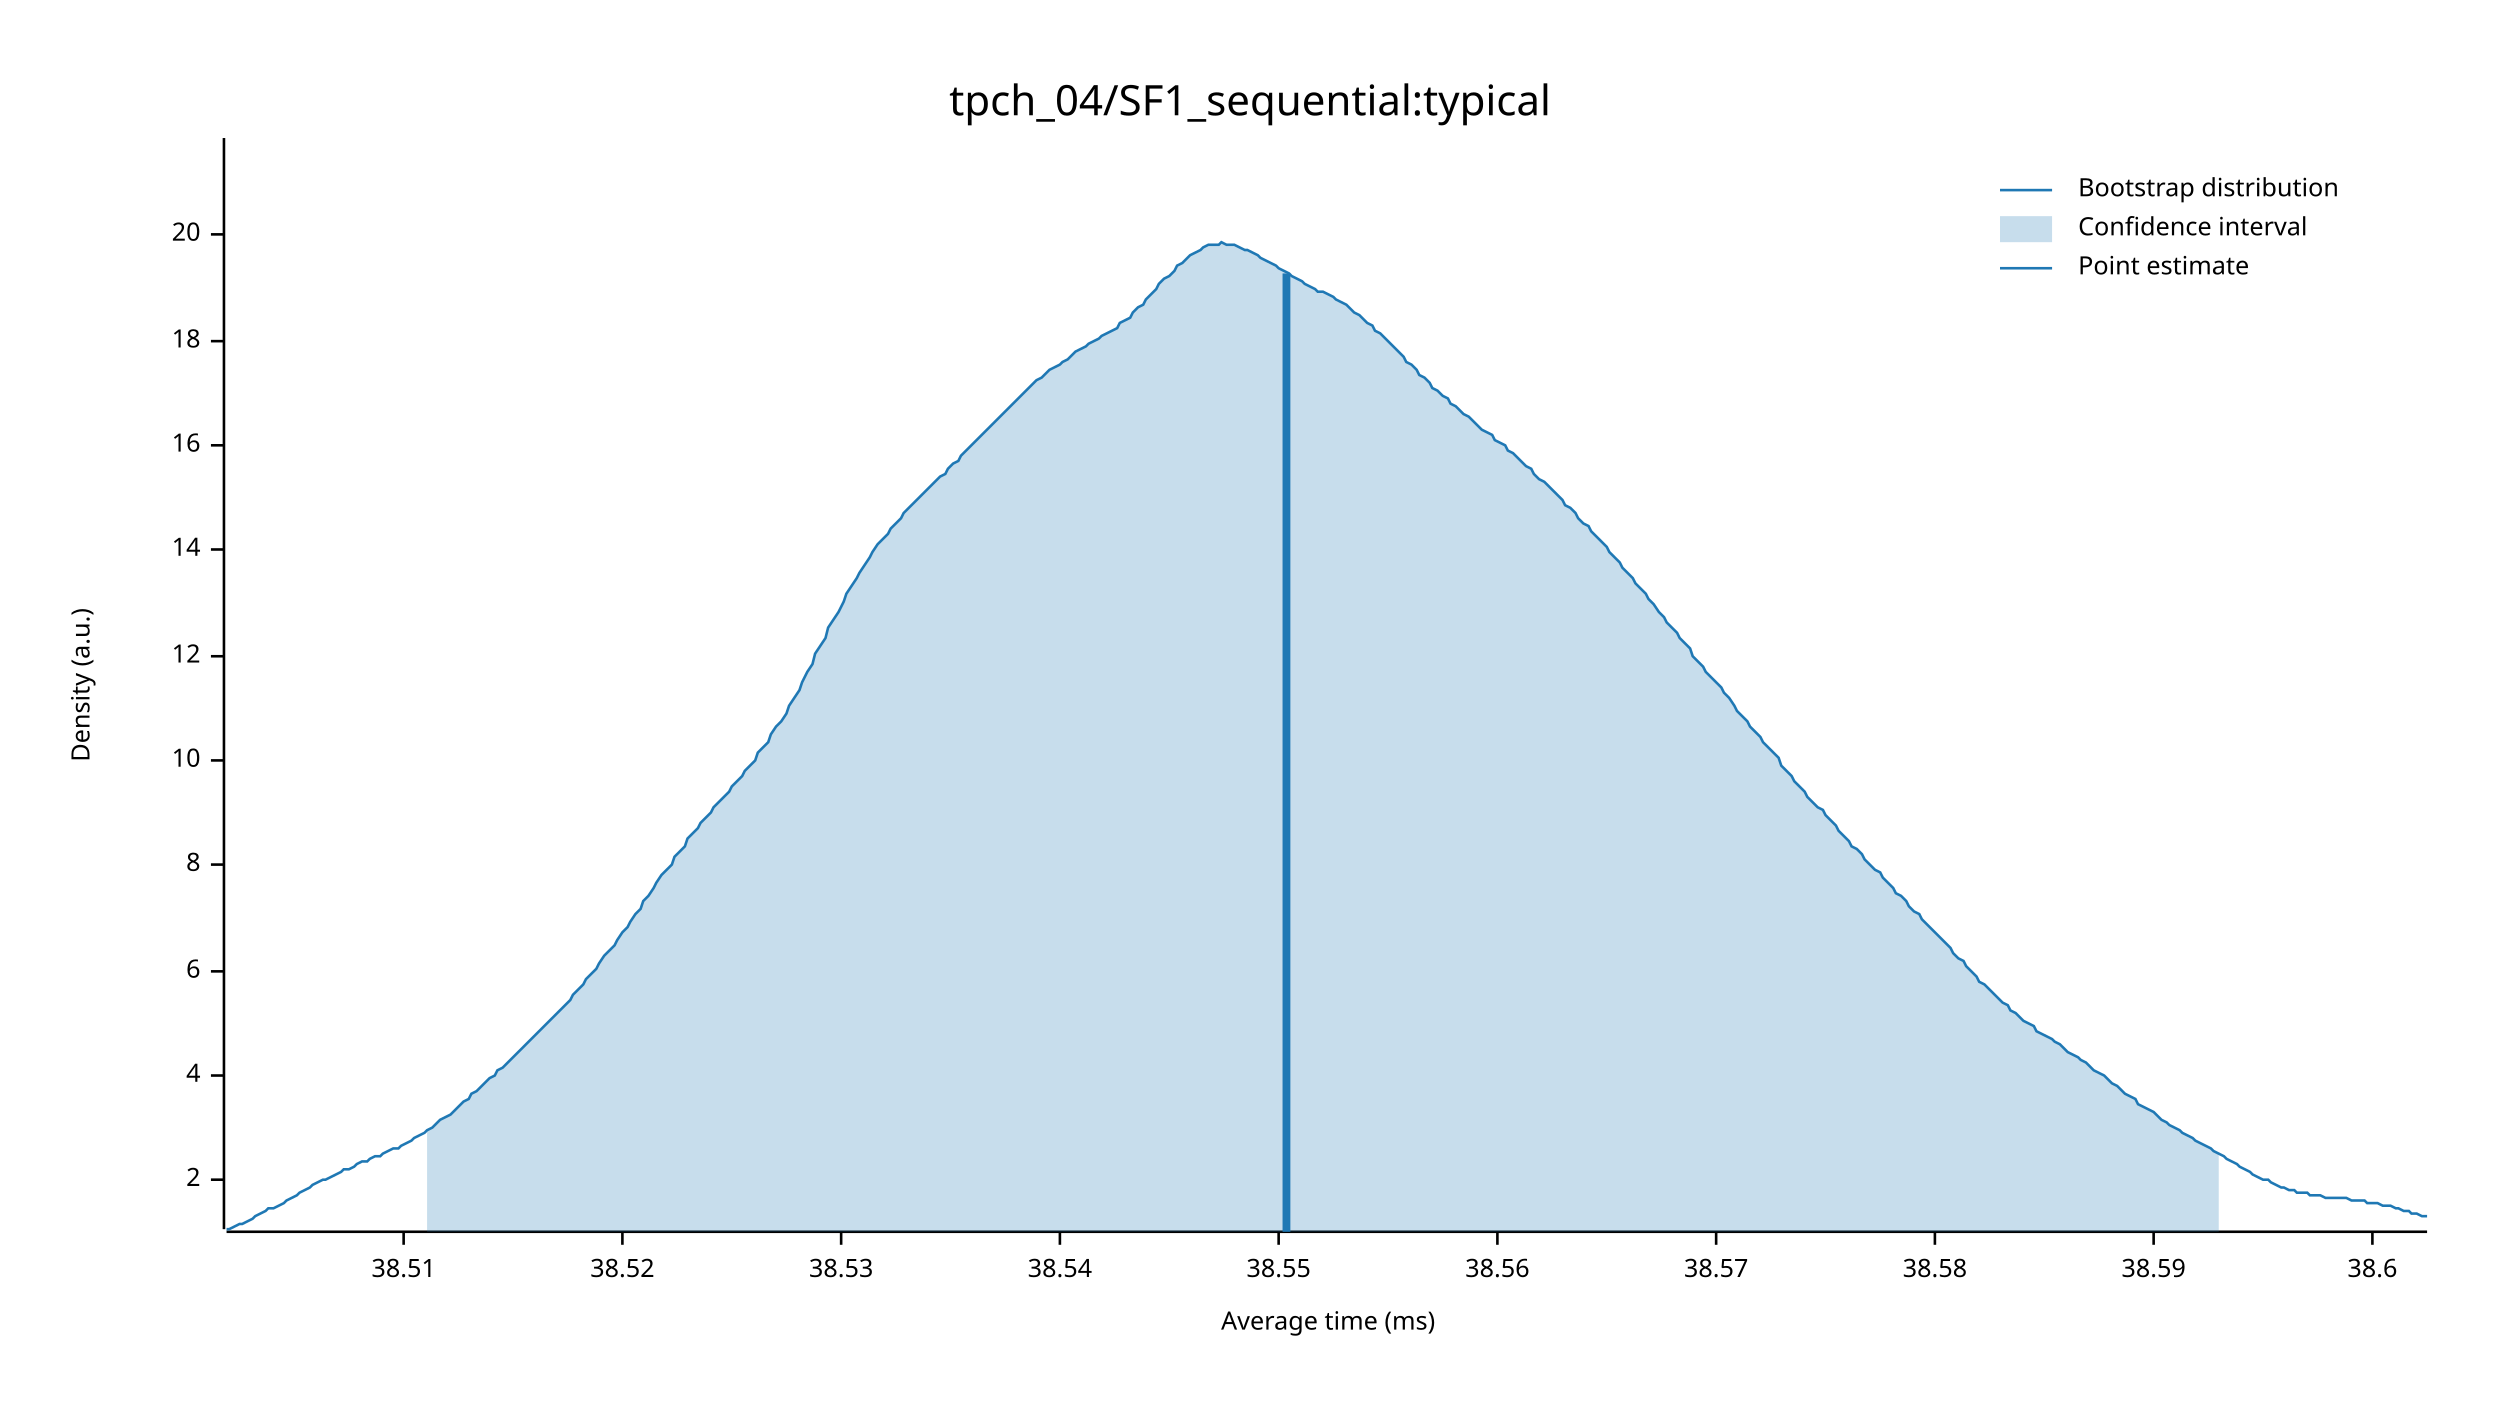
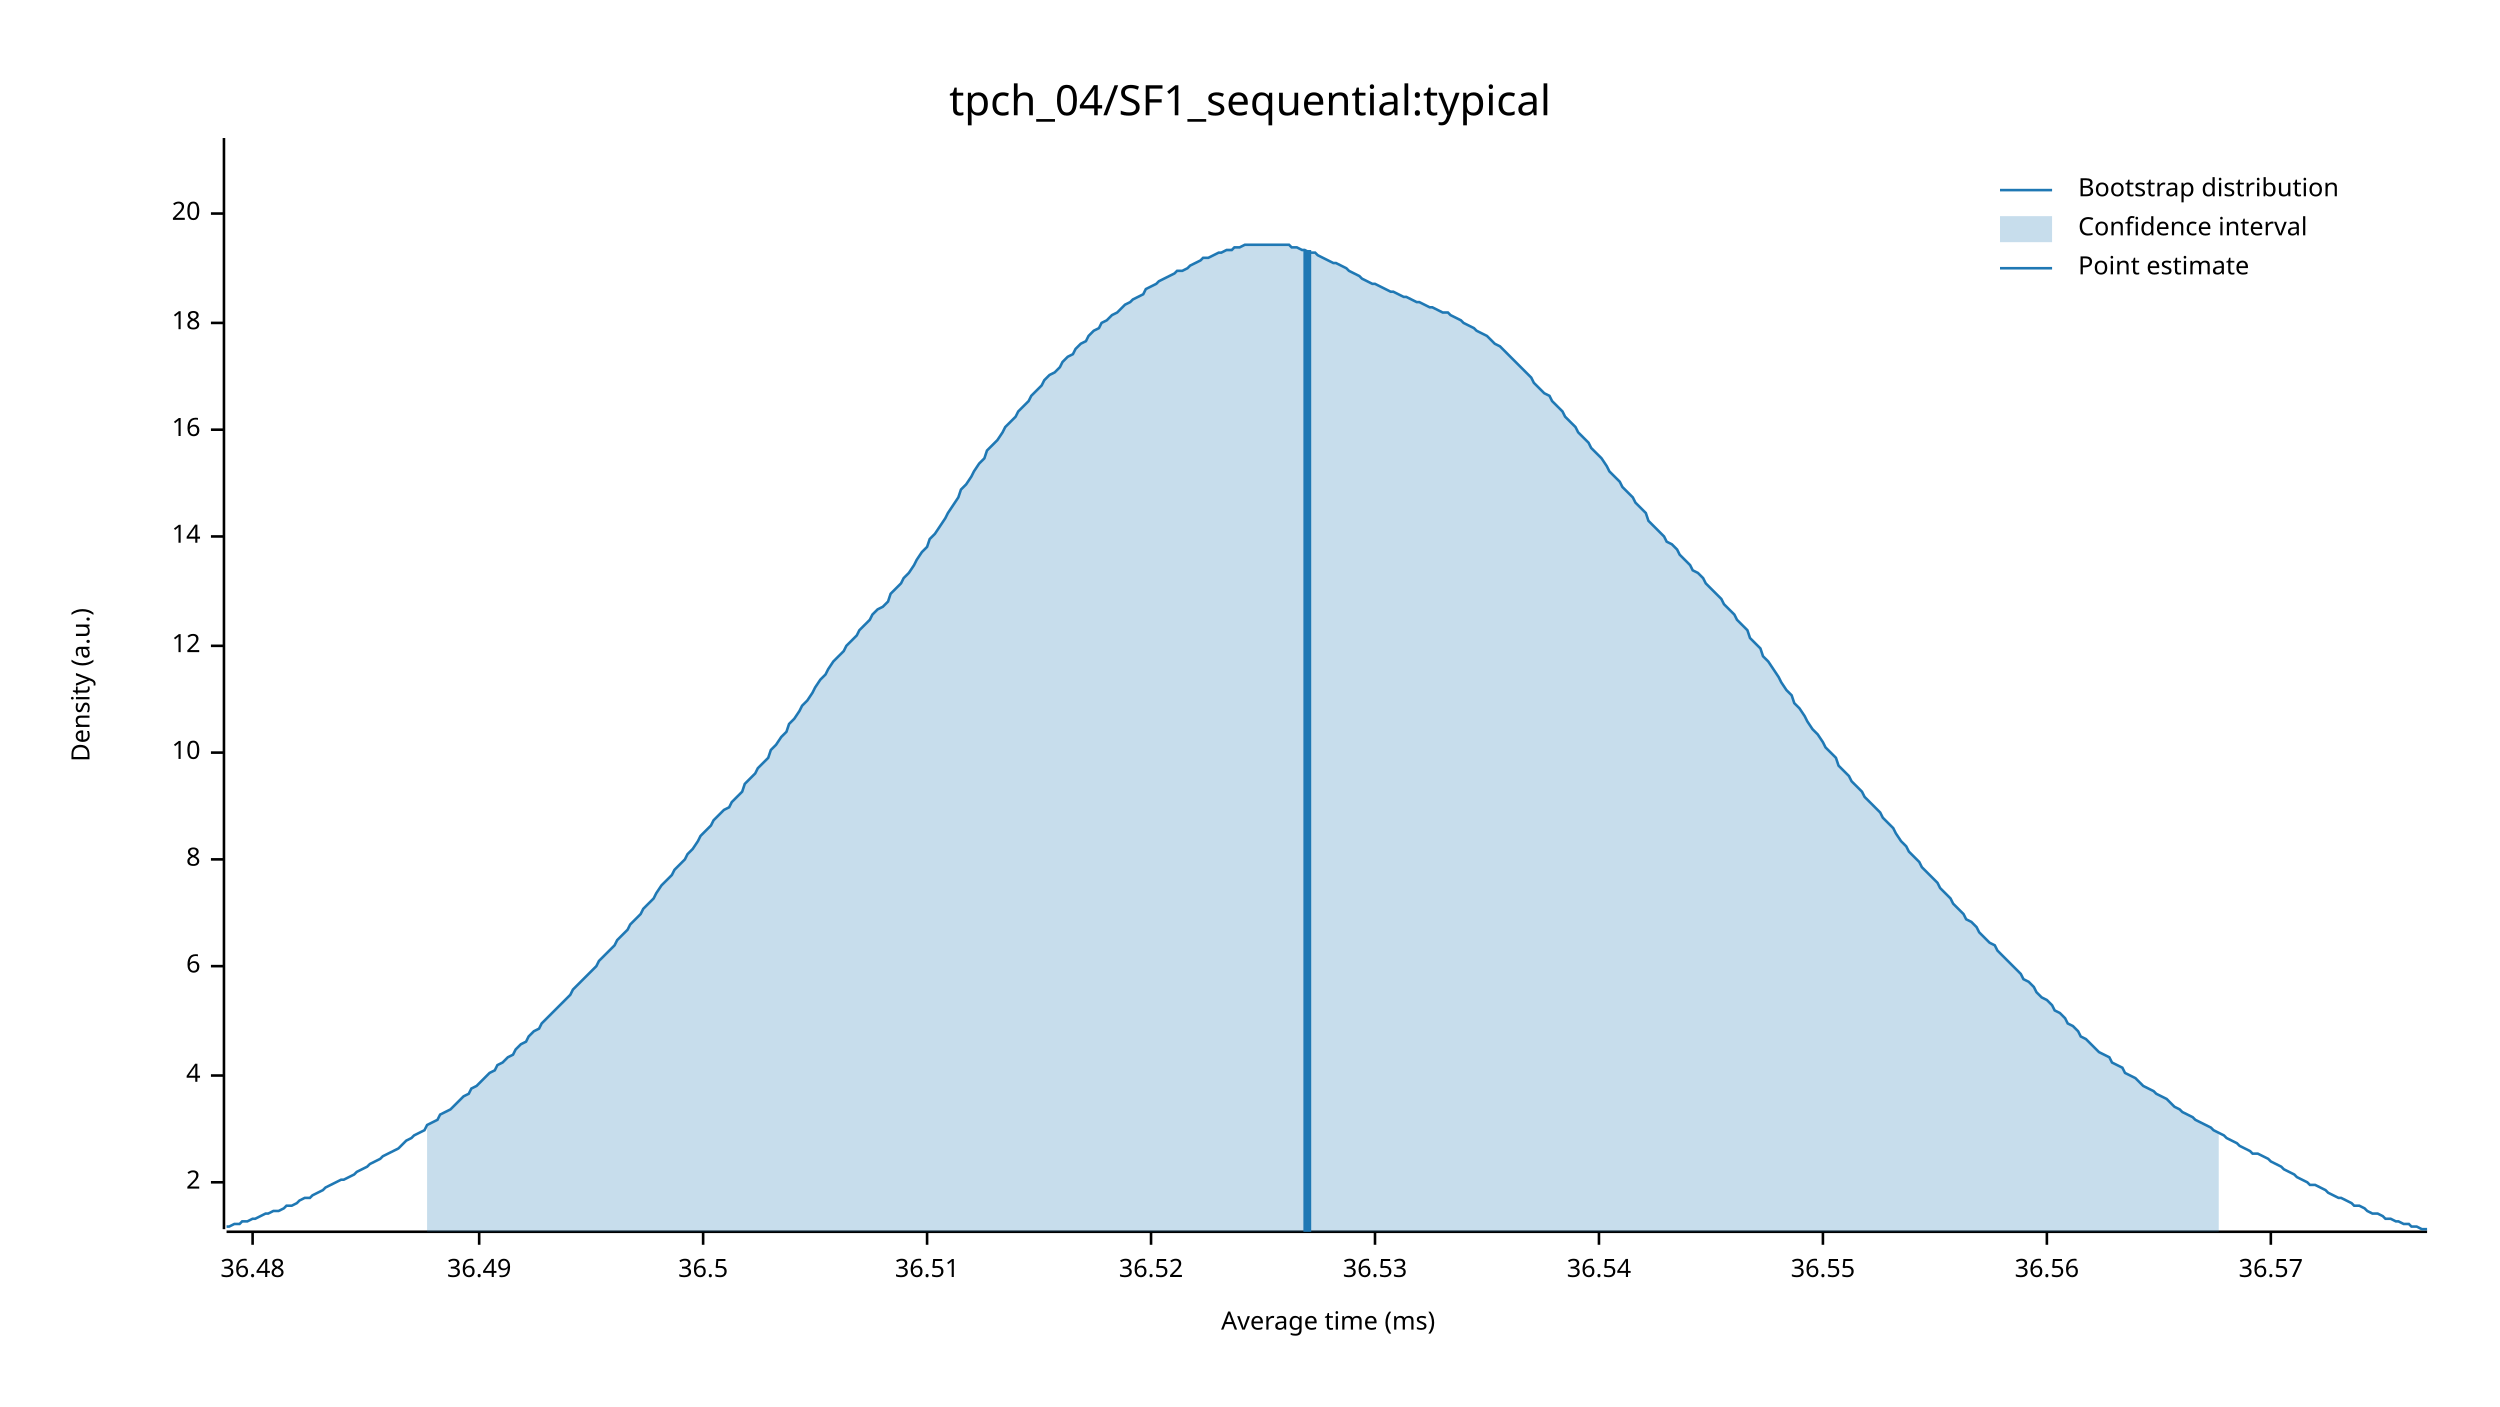
<svg xmlns="http://www.w3.org/2000/svg" width="960" height="540" viewBox="0 0 960 540">
  <text x="480" y="32" dy="0.76em" text-anchor="middle" font-family="sans-serif" font-size="16.129" opacity="1" fill="#000000">
tpch_04/SF1_sequential:typical
</text>
  <text x="27" y="263" dy="0.76em" text-anchor="middle" font-family="sans-serif" font-size="9.677" opacity="1" fill="#000000" transform="rotate(270, 27, 263)">
Density (a.u.)
</text>
  <text x="510" y="513" dy="-0.5ex" text-anchor="middle" font-family="sans-serif" font-size="9.677" opacity="1" fill="#000000">
Average time (ms)
</text>
  <polyline fill="none" opacity="1" stroke="#000000" stroke-width="1" points="86,53 86,472 " />
-   <text x="77" y="453" dy="0.5ex" text-anchor="end" font-family="sans-serif" font-size="9.677" opacity="1" fill="#000000">
+   <text x="77" y="454" dy="0.5ex" text-anchor="end" font-family="sans-serif" font-size="9.677" opacity="1" fill="#000000">
2
</text>
-   <polyline fill="none" opacity="1" stroke="#000000" stroke-width="1" points="81,453 86,453 " />
+   <polyline fill="none" opacity="1" stroke="#000000" stroke-width="1" points="81,454 86,454 " />
  <text x="77" y="413" dy="0.5ex" text-anchor="end" font-family="sans-serif" font-size="9.677" opacity="1" fill="#000000">
4
</text>
  <polyline fill="none" opacity="1" stroke="#000000" stroke-width="1" points="81,413 86,413 " />
-   <text x="77" y="373" dy="0.5ex" text-anchor="end" font-family="sans-serif" font-size="9.677" opacity="1" fill="#000000">
+   <text x="77" y="371" dy="0.5ex" text-anchor="end" font-family="sans-serif" font-size="9.677" opacity="1" fill="#000000">
6
</text>
-   <polyline fill="none" opacity="1" stroke="#000000" stroke-width="1" points="81,373 86,373 " />
-   <text x="77" y="332" dy="0.5ex" text-anchor="end" font-family="sans-serif" font-size="9.677" opacity="1" fill="#000000">
+   <polyline fill="none" opacity="1" stroke="#000000" stroke-width="1" points="81,371 86,371 " />
+   <text x="77" y="330" dy="0.5ex" text-anchor="end" font-family="sans-serif" font-size="9.677" opacity="1" fill="#000000">
8
</text>
-   <polyline fill="none" opacity="1" stroke="#000000" stroke-width="1" points="81,332 86,332 " />
-   <text x="77" y="292" dy="0.5ex" text-anchor="end" font-family="sans-serif" font-size="9.677" opacity="1" fill="#000000">
+   <polyline fill="none" opacity="1" stroke="#000000" stroke-width="1" points="81,330 86,330 " />
+   <text x="77" y="289" dy="0.5ex" text-anchor="end" font-family="sans-serif" font-size="9.677" opacity="1" fill="#000000">
10
</text>
-   <polyline fill="none" opacity="1" stroke="#000000" stroke-width="1" points="81,292 86,292 " />
-   <text x="77" y="252" dy="0.5ex" text-anchor="end" font-family="sans-serif" font-size="9.677" opacity="1" fill="#000000">
+   <polyline fill="none" opacity="1" stroke="#000000" stroke-width="1" points="81,289 86,289 " />
+   <text x="77" y="248" dy="0.5ex" text-anchor="end" font-family="sans-serif" font-size="9.677" opacity="1" fill="#000000">
12
</text>
-   <polyline fill="none" opacity="1" stroke="#000000" stroke-width="1" points="81,252 86,252 " />
-   <text x="77" y="211" dy="0.5ex" text-anchor="end" font-family="sans-serif" font-size="9.677" opacity="1" fill="#000000">
+   <polyline fill="none" opacity="1" stroke="#000000" stroke-width="1" points="81,248 86,248 " />
+   <text x="77" y="206" dy="0.5ex" text-anchor="end" font-family="sans-serif" font-size="9.677" opacity="1" fill="#000000">
14
</text>
-   <polyline fill="none" opacity="1" stroke="#000000" stroke-width="1" points="81,211 86,211 " />
-   <text x="77" y="171" dy="0.5ex" text-anchor="end" font-family="sans-serif" font-size="9.677" opacity="1" fill="#000000">
+   <polyline fill="none" opacity="1" stroke="#000000" stroke-width="1" points="81,206 86,206 " />
+   <text x="77" y="165" dy="0.5ex" text-anchor="end" font-family="sans-serif" font-size="9.677" opacity="1" fill="#000000">
16
</text>
-   <polyline fill="none" opacity="1" stroke="#000000" stroke-width="1" points="81,171 86,171 " />
-   <text x="77" y="131" dy="0.5ex" text-anchor="end" font-family="sans-serif" font-size="9.677" opacity="1" fill="#000000">
+   <polyline fill="none" opacity="1" stroke="#000000" stroke-width="1" points="81,165 86,165 " />
+   <text x="77" y="124" dy="0.5ex" text-anchor="end" font-family="sans-serif" font-size="9.677" opacity="1" fill="#000000">
18
</text>
-   <polyline fill="none" opacity="1" stroke="#000000" stroke-width="1" points="81,131 86,131 " />
-   <text x="77" y="90" dy="0.5ex" text-anchor="end" font-family="sans-serif" font-size="9.677" opacity="1" fill="#000000">
+   <polyline fill="none" opacity="1" stroke="#000000" stroke-width="1" points="81,124 86,124 " />
+   <text x="77" y="82" dy="0.5ex" text-anchor="end" font-family="sans-serif" font-size="9.677" opacity="1" fill="#000000">
20
</text>
-   <polyline fill="none" opacity="1" stroke="#000000" stroke-width="1" points="81,90 86,90 " />
+   <polyline fill="none" opacity="1" stroke="#000000" stroke-width="1" points="81,82 86,82 " />
  <polyline fill="none" opacity="1" stroke="#000000" stroke-width="1" points="87,473 932,473 " />
-   <text x="155" y="483" dy="0.76em" text-anchor="middle" font-family="sans-serif" font-size="9.677" opacity="1" fill="#000000">
- 38.51
+   <text x="97" y="483" dy="0.76em" text-anchor="middle" font-family="sans-serif" font-size="9.677" opacity="1" fill="#000000">
+ 36.48
</text>
-   <polyline fill="none" opacity="1" stroke="#000000" stroke-width="1" points="155,473 155,478 " />
-   <text x="239" y="483" dy="0.76em" text-anchor="middle" font-family="sans-serif" font-size="9.677" opacity="1" fill="#000000">
- 38.52
+   <polyline fill="none" opacity="1" stroke="#000000" stroke-width="1" points="97,473 97,478 " />
+   <text x="184" y="483" dy="0.76em" text-anchor="middle" font-family="sans-serif" font-size="9.677" opacity="1" fill="#000000">
+ 36.49
</text>
-   <polyline fill="none" opacity="1" stroke="#000000" stroke-width="1" points="239,473 239,478 " />
-   <text x="323" y="483" dy="0.76em" text-anchor="middle" font-family="sans-serif" font-size="9.677" opacity="1" fill="#000000">
- 38.53
+   <polyline fill="none" opacity="1" stroke="#000000" stroke-width="1" points="184,473 184,478 " />
+   <text x="270" y="483" dy="0.76em" text-anchor="middle" font-family="sans-serif" font-size="9.677" opacity="1" fill="#000000">
+ 36.5
</text>
-   <polyline fill="none" opacity="1" stroke="#000000" stroke-width="1" points="323,473 323,478 " />
-   <text x="407" y="483" dy="0.76em" text-anchor="middle" font-family="sans-serif" font-size="9.677" opacity="1" fill="#000000">
- 38.54
+   <polyline fill="none" opacity="1" stroke="#000000" stroke-width="1" points="270,473 270,478 " />
+   <text x="356" y="483" dy="0.76em" text-anchor="middle" font-family="sans-serif" font-size="9.677" opacity="1" fill="#000000">
+ 36.51
</text>
-   <polyline fill="none" opacity="1" stroke="#000000" stroke-width="1" points="407,473 407,478 " />
-   <text x="491" y="483" dy="0.76em" text-anchor="middle" font-family="sans-serif" font-size="9.677" opacity="1" fill="#000000">
- 38.55
+   <polyline fill="none" opacity="1" stroke="#000000" stroke-width="1" points="356,473 356,478 " />
+   <text x="442" y="483" dy="0.76em" text-anchor="middle" font-family="sans-serif" font-size="9.677" opacity="1" fill="#000000">
+ 36.52
</text>
-   <polyline fill="none" opacity="1" stroke="#000000" stroke-width="1" points="491,473 491,478 " />
-   <text x="575" y="483" dy="0.76em" text-anchor="middle" font-family="sans-serif" font-size="9.677" opacity="1" fill="#000000">
- 38.56
+   <polyline fill="none" opacity="1" stroke="#000000" stroke-width="1" points="442,473 442,478 " />
+   <text x="528" y="483" dy="0.76em" text-anchor="middle" font-family="sans-serif" font-size="9.677" opacity="1" fill="#000000">
+ 36.53
</text>
-   <polyline fill="none" opacity="1" stroke="#000000" stroke-width="1" points="575,473 575,478 " />
-   <text x="659" y="483" dy="0.76em" text-anchor="middle" font-family="sans-serif" font-size="9.677" opacity="1" fill="#000000">
- 38.57
+   <polyline fill="none" opacity="1" stroke="#000000" stroke-width="1" points="528,473 528,478 " />
+   <text x="614" y="483" dy="0.76em" text-anchor="middle" font-family="sans-serif" font-size="9.677" opacity="1" fill="#000000">
+ 36.54
</text>
-   <polyline fill="none" opacity="1" stroke="#000000" stroke-width="1" points="659,473 659,478 " />
-   <text x="743" y="483" dy="0.76em" text-anchor="middle" font-family="sans-serif" font-size="9.677" opacity="1" fill="#000000">
- 38.58
+   <polyline fill="none" opacity="1" stroke="#000000" stroke-width="1" points="614,473 614,478 " />
+   <text x="700" y="483" dy="0.76em" text-anchor="middle" font-family="sans-serif" font-size="9.677" opacity="1" fill="#000000">
+ 36.55
</text>
-   <polyline fill="none" opacity="1" stroke="#000000" stroke-width="1" points="743,473 743,478 " />
-   <text x="827" y="483" dy="0.76em" text-anchor="middle" font-family="sans-serif" font-size="9.677" opacity="1" fill="#000000">
- 38.59
+   <polyline fill="none" opacity="1" stroke="#000000" stroke-width="1" points="700,473 700,478 " />
+   <text x="786" y="483" dy="0.76em" text-anchor="middle" font-family="sans-serif" font-size="9.677" opacity="1" fill="#000000">
+ 36.56
</text>
-   <polyline fill="none" opacity="1" stroke="#000000" stroke-width="1" points="827,473 827,478 " />
-   <text x="911" y="483" dy="0.76em" text-anchor="middle" font-family="sans-serif" font-size="9.677" opacity="1" fill="#000000">
- 38.6
+   <polyline fill="none" opacity="1" stroke="#000000" stroke-width="1" points="786,473 786,478 " />
+   <text x="872" y="483" dy="0.76em" text-anchor="middle" font-family="sans-serif" font-size="9.677" opacity="1" fill="#000000">
+ 36.57
</text>
-   <polyline fill="none" opacity="1" stroke="#000000" stroke-width="1" points="911,473 911,478 " />
-   <polyline fill="none" opacity="1" stroke="#1F78B4" stroke-width="1" points="87,472 88,472 90,471 92,470 93,470 95,469 97,468 98,467 100,466 102,465 103,464 105,464 107,463 109,462 110,461 112,460 114,459 115,458 117,457 119,456 120,455 122,454 124,453 125,453 127,452 129,451 131,450 132,449 134,449 136,448 137,447 139,446 141,446 142,445 144,444 146,444 147,443 149,442 151,441 153,441 154,440 156,439 158,438 159,437 161,436 163,435 164,434 166,433 168,431 169,430 171,429 173,428 175,426 176,425 178,423 180,422 181,420 183,419 185,417 186,416 188,414 190,413 191,411 193,410 195,408 197,406 198,405 200,403 202,401 203,400 205,398 207,396 208,395 210,393 212,391 214,389 215,388 217,386 219,384 220,382 222,380 224,378 225,376 227,374 229,372 230,370 232,367 234,365 236,363 237,361 239,358 241,356 242,354 244,351 246,349 247,346 249,344 251,341 252,339 254,336 256,334 258,332 259,329 261,327 263,325 264,322 266,320 268,318 269,316 271,314 273,312 274,310 276,308 278,306 280,304 281,302 283,300 285,298 286,296 288,294 290,292 291,289 293,287 295,285 296,282 298,279 300,277 302,274 303,271 305,268 307,265 308,262 310,258 312,255 313,251 315,248 317,245 318,241 320,238 322,235 324,231 325,228 327,225 329,222 330,220 332,217 334,214 335,212 337,209 339,207 341,205 342,203 344,201 346,199 347,197 349,195 351,193 352,192 354,190 356,188 357,187 359,185 361,183 363,182 364,180 366,178 368,177 369,175 371,173 373,171 374,170 376,168 378,166 379,165 381,163 383,161 385,159 386,158 388,156 390,154 391,153 393,151 395,149 396,148 398,146 400,145 401,144 403,142 405,141 407,140 408,139 410,138 412,136 413,135 415,134 417,133 418,132 420,131 422,130 423,129 425,128 427,127 429,126 430,124 432,123 434,122 435,120 437,118 439,117 440,115 442,113 444,111 445,109 447,107 449,106 451,104 452,102 454,101 456,99 457,98 459,97 461,96 462,95 464,94 466,94 468,94 469,93 471,94 473,94 474,94 476,95 478,96 479,96 481,97 483,98 484,99 486,100 488,101 490,102 491,103 493,104 495,105 496,106 498,107 500,108 501,109 503,110 505,111 506,112 508,112 510,113 512,114 513,115 515,116 517,117 518,118 520,120 522,121 523,122 525,124 527,125 528,127 530,128 532,130 534,132 535,133 537,135 539,137 540,139 542,140 544,142 545,144 547,145 549,147 550,149 552,150 554,152 556,153 557,155 559,156 561,158 562,159 564,160 566,162 567,163 569,165 571,166 573,167 574,169 576,170 578,171 579,173 581,174 583,176 584,177 586,179 588,180 589,182 591,184 593,185 595,187 596,188 598,190 600,192 601,194 603,195 605,197 606,199 608,201 610,202 611,204 613,206 615,208 617,210 618,212 620,214 622,216 623,218 625,220 627,222 628,224 630,226 632,228 633,230 635,232 637,235 639,237 640,239 642,241 644,243 645,245 647,247 649,249 650,252 652,254 654,256 655,258 657,260 659,262 661,264 662,266 664,268 666,271 667,273 669,275 671,277 672,279 674,281 676,283 677,285 679,287 681,289 683,291 684,294 686,296 688,298 689,300 691,302 693,304 694,306 696,308 698,310 700,311 701,313 703,315 705,317 706,319 708,321 710,323 711,325 713,326 715,328 716,330 718,332 720,334 722,335 723,337 725,339 727,341 728,343 730,344 732,346 733,348 735,350 737,351 738,353 740,355 742,357 744,359 745,360 747,362 749,364 750,366 752,368 754,369 755,371 757,373 759,375 760,377 762,378 764,380 766,382 767,383 769,385 771,386 772,388 774,389 776,391 777,392 779,393 781,394 782,396 784,397 786,398 788,399 789,400 791,401 793,403 794,404 796,405 798,406 799,407 801,408 803,410 804,411 806,412 808,413 810,415 811,416 813,417 815,419 816,420 818,421 820,422 821,424 823,425 825,426 827,427 828,428 830,430 832,431 833,432 835,433 837,434 838,435 840,436 842,437 843,438 845,439 847,440 849,441 850,442 852,443 854,444 855,445 857,446 859,447 860,448 862,449 864,450 865,451 867,452 869,453 871,453 872,454 874,455 876,456 877,456 879,457 881,457 882,458 884,458 886,458 887,459 889,459 891,459 893,460 894,460 896,460 898,460 899,460 901,460 903,461 904,461 906,461 908,461 909,462 911,462 913,462 915,463 916,463 918,463 920,464 921,464 923,465 925,465 926,466 928,466 930,467 932,467 " />
-   <polygon opacity="0.25" fill="#1F78B4" points="164,434 166,433 168,431 169,430 171,429 173,428 175,426 176,425 178,423 180,422 181,420 183,419 185,417 186,416 188,414 190,413 191,411 193,410 195,408 197,406 198,405 200,403 202,401 203,400 205,398 207,396 208,395 210,393 212,391 214,389 215,388 217,386 219,384 220,382 222,380 224,378 225,376 227,374 229,372 230,370 232,367 234,365 236,363 237,361 239,358 241,356 242,354 244,351 246,349 247,346 249,344 251,341 252,339 254,336 256,334 258,332 259,329 261,327 263,325 264,322 266,320 268,318 269,316 271,314 273,312 274,310 276,308 278,306 280,304 281,302 283,300 285,298 286,296 288,294 290,292 291,289 293,287 295,285 296,282 298,279 300,277 302,274 303,271 305,268 307,265 308,262 310,258 312,255 313,251 315,248 317,245 318,241 320,238 322,235 324,231 325,228 327,225 329,222 330,220 332,217 334,214 335,212 337,209 339,207 341,205 342,203 344,201 346,199 347,197 349,195 351,193 352,192 354,190 356,188 357,187 359,185 361,183 363,182 364,180 366,178 368,177 369,175 371,173 373,171 374,170 376,168 378,166 379,165 381,163 383,161 385,159 386,158 388,156 390,154 391,153 393,151 395,149 396,148 398,146 400,145 401,144 403,142 405,141 407,140 408,139 410,138 412,136 413,135 415,134 417,133 418,132 420,131 422,130 423,129 425,128 427,127 429,126 430,124 432,123 434,122 435,120 437,118 439,117 440,115 442,113 444,111 445,109 447,107 449,106 451,104 452,102 454,101 456,99 457,98 459,97 461,96 462,95 464,94 466,94 468,94 469,93 471,94 473,94 474,94 476,95 478,96 479,96 481,97 483,98 484,99 486,100 488,101 490,102 491,103 493,104 495,105 496,106 498,107 500,108 501,109 503,110 505,111 506,112 508,112 510,113 512,114 513,115 515,116 517,117 518,118 520,120 522,121 523,122 525,124 527,125 528,127 530,128 532,130 534,132 535,133 537,135 539,137 540,139 542,140 544,142 545,144 547,145 549,147 550,149 552,150 554,152 556,153 557,155 559,156 561,158 562,159 564,160 566,162 567,163 569,165 571,166 573,167 574,169 576,170 578,171 579,173 581,174 583,176 584,177 586,179 588,180 589,182 591,184 593,185 595,187 596,188 598,190 600,192 601,194 603,195 605,197 606,199 608,201 610,202 611,204 613,206 615,208 617,210 618,212 620,214 622,216 623,218 625,220 627,222 628,224 630,226 632,228 633,230 635,232 637,235 639,237 640,239 642,241 644,243 645,245 647,247 649,249 650,252 652,254 654,256 655,258 657,260 659,262 661,264 662,266 664,268 666,271 667,273 669,275 671,277 672,279 674,281 676,283 677,285 679,287 681,289 683,291 684,294 686,296 688,298 689,300 691,302 693,304 694,306 696,308 698,310 700,311 701,313 703,315 705,317 706,319 708,321 710,323 711,325 713,326 715,328 716,330 718,332 720,334 722,335 723,337 725,339 727,341 728,343 730,344 732,346 733,348 735,350 737,351 738,353 740,355 742,357 744,359 745,360 747,362 749,364 750,366 752,368 754,369 755,371 757,373 759,375 760,377 762,378 764,380 766,382 767,383 769,385 771,386 772,388 774,389 776,391 777,392 779,393 781,394 782,396 784,397 786,398 788,399 789,400 791,401 793,403 794,404 796,405 798,406 799,407 801,408 803,410 804,411 806,412 808,413 810,415 811,416 813,417 815,419 816,420 818,421 820,422 821,424 823,425 825,426 827,427 828,428 830,430 832,431 833,432 835,433 837,434 838,435 840,436 842,437 843,438 845,439 847,440 849,441 850,442 852,443 852,473 164,473 " />
-   <polyline fill="none" opacity="1" stroke="#1F78B4" stroke-width="3" points="494,473 494,105 " />
+   <polyline fill="none" opacity="1" stroke="#000000" stroke-width="1" points="872,473 872,478 " />
+   <polyline fill="none" opacity="1" stroke="#1F78B4" stroke-width="1" points="87,471 88,471 90,470 92,470 93,469 95,469 97,468 98,468 100,467 102,466 103,466 105,465 107,465 109,464 110,463 112,463 114,462 115,461 117,460 119,460 120,459 122,458 124,457 125,456 127,455 129,454 131,453 132,453 134,452 136,451 137,450 139,449 141,448 142,447 144,446 146,445 147,444 149,443 151,442 153,441 154,440 156,438 158,437 159,436 161,435 163,434 164,432 166,431 168,430 169,428 171,427 173,426 175,424 176,423 178,421 180,420 181,418 183,417 185,415 186,414 188,412 190,411 191,409 193,408 195,406 197,405 198,403 200,401 202,400 203,398 205,396 207,395 208,393 210,391 212,389 214,387 215,386 217,384 219,382 220,380 222,378 224,376 225,375 227,373 229,371 230,369 232,367 234,365 236,363 237,361 239,359 241,357 242,355 244,353 246,351 247,349 249,347 251,345 252,343 254,340 256,338 258,336 259,334 261,332 263,330 264,328 266,326 268,323 269,321 271,319 273,317 274,315 276,313 278,311 280,310 281,308 283,306 285,304 286,301 288,299 290,297 291,295 293,293 295,291 296,288 298,286 300,283 302,281 303,278 305,276 307,273 308,271 310,269 312,266 313,264 315,261 317,259 318,257 320,254 322,252 324,250 325,248 327,246 329,244 330,242 332,240 334,238 335,236 337,234 339,233 341,231 342,228 344,226 346,224 347,222 349,220 351,217 352,215 354,212 356,210 357,207 359,205 361,202 363,199 364,197 366,194 368,191 369,188 371,186 373,183 374,181 376,178 378,176 379,173 381,171 383,169 385,166 386,164 388,162 390,160 391,158 393,156 395,154 396,152 398,150 400,148 401,146 403,144 405,143 407,141 408,139 410,137 412,136 413,134 415,132 417,131 418,129 420,127 422,126 423,124 425,123 427,121 429,120 430,119 432,117 434,116 435,115 437,114 439,113 440,111 442,110 444,109 445,108 447,107 449,106 451,105 452,104 454,104 456,103 457,102 459,101 461,100 462,99 464,99 466,98 468,97 469,97 471,96 473,96 474,95 476,95 478,94 479,94 481,94 483,94 484,94 486,94 488,94 490,94 491,94 493,94 495,94 496,95 498,95 500,96 501,96 503,97 505,97 506,98 508,99 510,100 512,101 513,101 515,102 517,103 518,104 520,105 522,106 523,107 525,108 527,109 528,109 530,110 532,111 534,112 535,112 537,113 539,114 540,114 542,115 544,116 545,116 547,117 549,118 550,118 552,119 554,120 556,120 557,121 559,122 561,123 562,124 564,125 566,126 567,127 569,128 571,129 573,131 574,132 576,133 578,135 579,136 581,138 583,140 584,141 586,143 588,145 589,147 591,149 593,151 595,152 596,154 598,156 600,158 601,160 603,162 605,164 606,166 608,168 610,170 611,172 613,174 615,176 617,179 618,181 620,183 622,185 623,187 625,189 627,191 628,193 630,195 632,197 633,200 635,202 637,204 639,206 640,208 642,209 644,211 645,213 647,215 649,217 650,219 652,220 654,222 655,224 657,226 659,228 661,230 662,232 664,234 666,236 667,238 669,240 671,242 672,245 674,247 676,249 677,252 679,254 681,257 683,260 684,262 686,265 688,267 689,270 691,272 693,275 694,277 696,280 698,282 700,285 701,287 703,289 705,291 706,294 708,296 710,298 711,300 713,302 715,304 716,306 718,308 720,310 722,312 723,314 725,316 727,318 728,320 730,323 732,325 733,327 735,329 737,331 738,333 740,335 742,337 744,339 745,341 747,343 749,345 750,347 752,349 754,351 755,353 757,354 759,356 760,358 762,360 764,362 766,363 767,365 769,367 771,369 772,370 774,372 776,374 777,376 779,377 781,379 782,381 784,383 786,384 788,386 789,388 791,389 793,391 794,393 796,394 798,396 799,398 801,399 803,401 804,402 806,404 808,405 810,406 811,408 813,409 815,410 816,412 818,413 820,414 821,415 823,417 825,418 827,419 828,420 830,421 832,422 833,423 835,425 837,426 838,427 840,428 842,429 843,430 845,431 847,432 849,433 850,434 852,435 854,436 855,437 857,438 859,439 860,440 862,441 864,442 865,443 867,443 869,444 871,445 872,446 874,447 876,448 877,449 879,450 881,451 882,452 884,453 886,454 887,455 889,455 891,456 893,457 894,458 896,459 898,460 899,460 901,461 903,462 904,463 906,463 908,464 909,465 911,466 913,466 915,467 916,468 918,468 920,469 921,469 923,470 925,470 926,471 928,471 930,472 932,472 " />
+   <polygon opacity="0.25" fill="#1F78B4" points="164,432 166,431 168,430 169,428 171,427 173,426 175,424 176,423 178,421 180,420 181,418 183,417 185,415 186,414 188,412 190,411 191,409 193,408 195,406 197,405 198,403 200,401 202,400 203,398 205,396 207,395 208,393 210,391 212,389 214,387 215,386 217,384 219,382 220,380 222,378 224,376 225,375 227,373 229,371 230,369 232,367 234,365 236,363 237,361 239,359 241,357 242,355 244,353 246,351 247,349 249,347 251,345 252,343 254,340 256,338 258,336 259,334 261,332 263,330 264,328 266,326 268,323 269,321 271,319 273,317 274,315 276,313 278,311 280,310 281,308 283,306 285,304 286,301 288,299 290,297 291,295 293,293 295,291 296,288 298,286 300,283 302,281 303,278 305,276 307,273 308,271 310,269 312,266 313,264 315,261 317,259 318,257 320,254 322,252 324,250 325,248 327,246 329,244 330,242 332,240 334,238 335,236 337,234 339,233 341,231 342,228 344,226 346,224 347,222 349,220 351,217 352,215 354,212 356,210 357,207 359,205 361,202 363,199 364,197 366,194 368,191 369,188 371,186 373,183 374,181 376,178 378,176 379,173 381,171 383,169 385,166 386,164 388,162 390,160 391,158 393,156 395,154 396,152 398,150 400,148 401,146 403,144 405,143 407,141 408,139 410,137 412,136 413,134 415,132 417,131 418,129 420,127 422,126 423,124 425,123 427,121 429,120 430,119 432,117 434,116 435,115 437,114 439,113 440,111 442,110 444,109 445,108 447,107 449,106 451,105 452,104 454,104 456,103 457,102 459,101 461,100 462,99 464,99 466,98 468,97 469,97 471,96 473,96 474,95 476,95 478,94 479,94 481,94 483,94 484,94 486,94 488,94 490,94 491,94 493,94 495,94 496,95 498,95 500,96 501,96 503,97 505,97 506,98 508,99 510,100 512,101 513,101 515,102 517,103 518,104 520,105 522,106 523,107 525,108 527,109 528,109 530,110 532,111 534,112 535,112 537,113 539,114 540,114 542,115 544,116 545,116 547,117 549,118 550,118 552,119 554,120 556,120 557,121 559,122 561,123 562,124 564,125 566,126 567,127 569,128 571,129 573,131 574,132 576,133 578,135 579,136 581,138 583,140 584,141 586,143 588,145 589,147 591,149 593,151 595,152 596,154 598,156 600,158 601,160 603,162 605,164 606,166 608,168 610,170 611,172 613,174 615,176 617,179 618,181 620,183 622,185 623,187 625,189 627,191 628,193 630,195 632,197 633,200 635,202 637,204 639,206 640,208 642,209 644,211 645,213 647,215 649,217 650,219 652,220 654,222 655,224 657,226 659,228 661,230 662,232 664,234 666,236 667,238 669,240 671,242 672,245 674,247 676,249 677,252 679,254 681,257 683,260 684,262 686,265 688,267 689,270 691,272 693,275 694,277 696,280 698,282 700,285 701,287 703,289 705,291 706,294 708,296 710,298 711,300 713,302 715,304 716,306 718,308 720,310 722,312 723,314 725,316 727,318 728,320 730,323 732,325 733,327 735,329 737,331 738,333 740,335 742,337 744,339 745,341 747,343 749,345 750,347 752,349 754,351 755,353 757,354 759,356 760,358 762,360 764,362 766,363 767,365 769,367 771,369 772,370 774,372 776,374 777,376 779,377 781,379 782,381 784,383 786,384 788,386 789,388 791,389 793,391 794,393 796,394 798,396 799,398 801,399 803,401 804,402 806,404 808,405 810,406 811,408 813,409 815,410 816,412 818,413 820,414 821,415 823,417 825,418 827,419 828,420 830,421 832,422 833,423 835,425 837,426 838,427 840,428 842,429 843,430 845,431 847,432 849,433 850,434 852,435 852,473 164,473 " />
+   <polyline fill="none" opacity="1" stroke="#1F78B4" stroke-width="3" points="502,473 502,96 " />
  <text x="798" y="68" dy="0.76em" text-anchor="start" font-family="sans-serif" font-size="9.677" opacity="1" fill="#000000">
Bootstrap distribution
</text>
  <text x="798" y="83" dy="0.76em" text-anchor="start" font-family="sans-serif" font-size="9.677" opacity="1" fill="#000000">
Confidence interval
</text>
  <text x="798" y="98" dy="0.76em" text-anchor="start" font-family="sans-serif" font-size="9.677" opacity="1" fill="#000000">
Point estimate
</text>
  <polyline fill="none" opacity="1" stroke="#1F78B4" stroke-width="1" points="768,73 788,73 " />
  <rect x="768" y="83" width="20" height="10" opacity="0.25" fill="#1F78B4" stroke="none" />
  <polyline fill="none" opacity="1" stroke="#1F78B4" stroke-width="1" points="768,103 788,103 " />
</svg>
